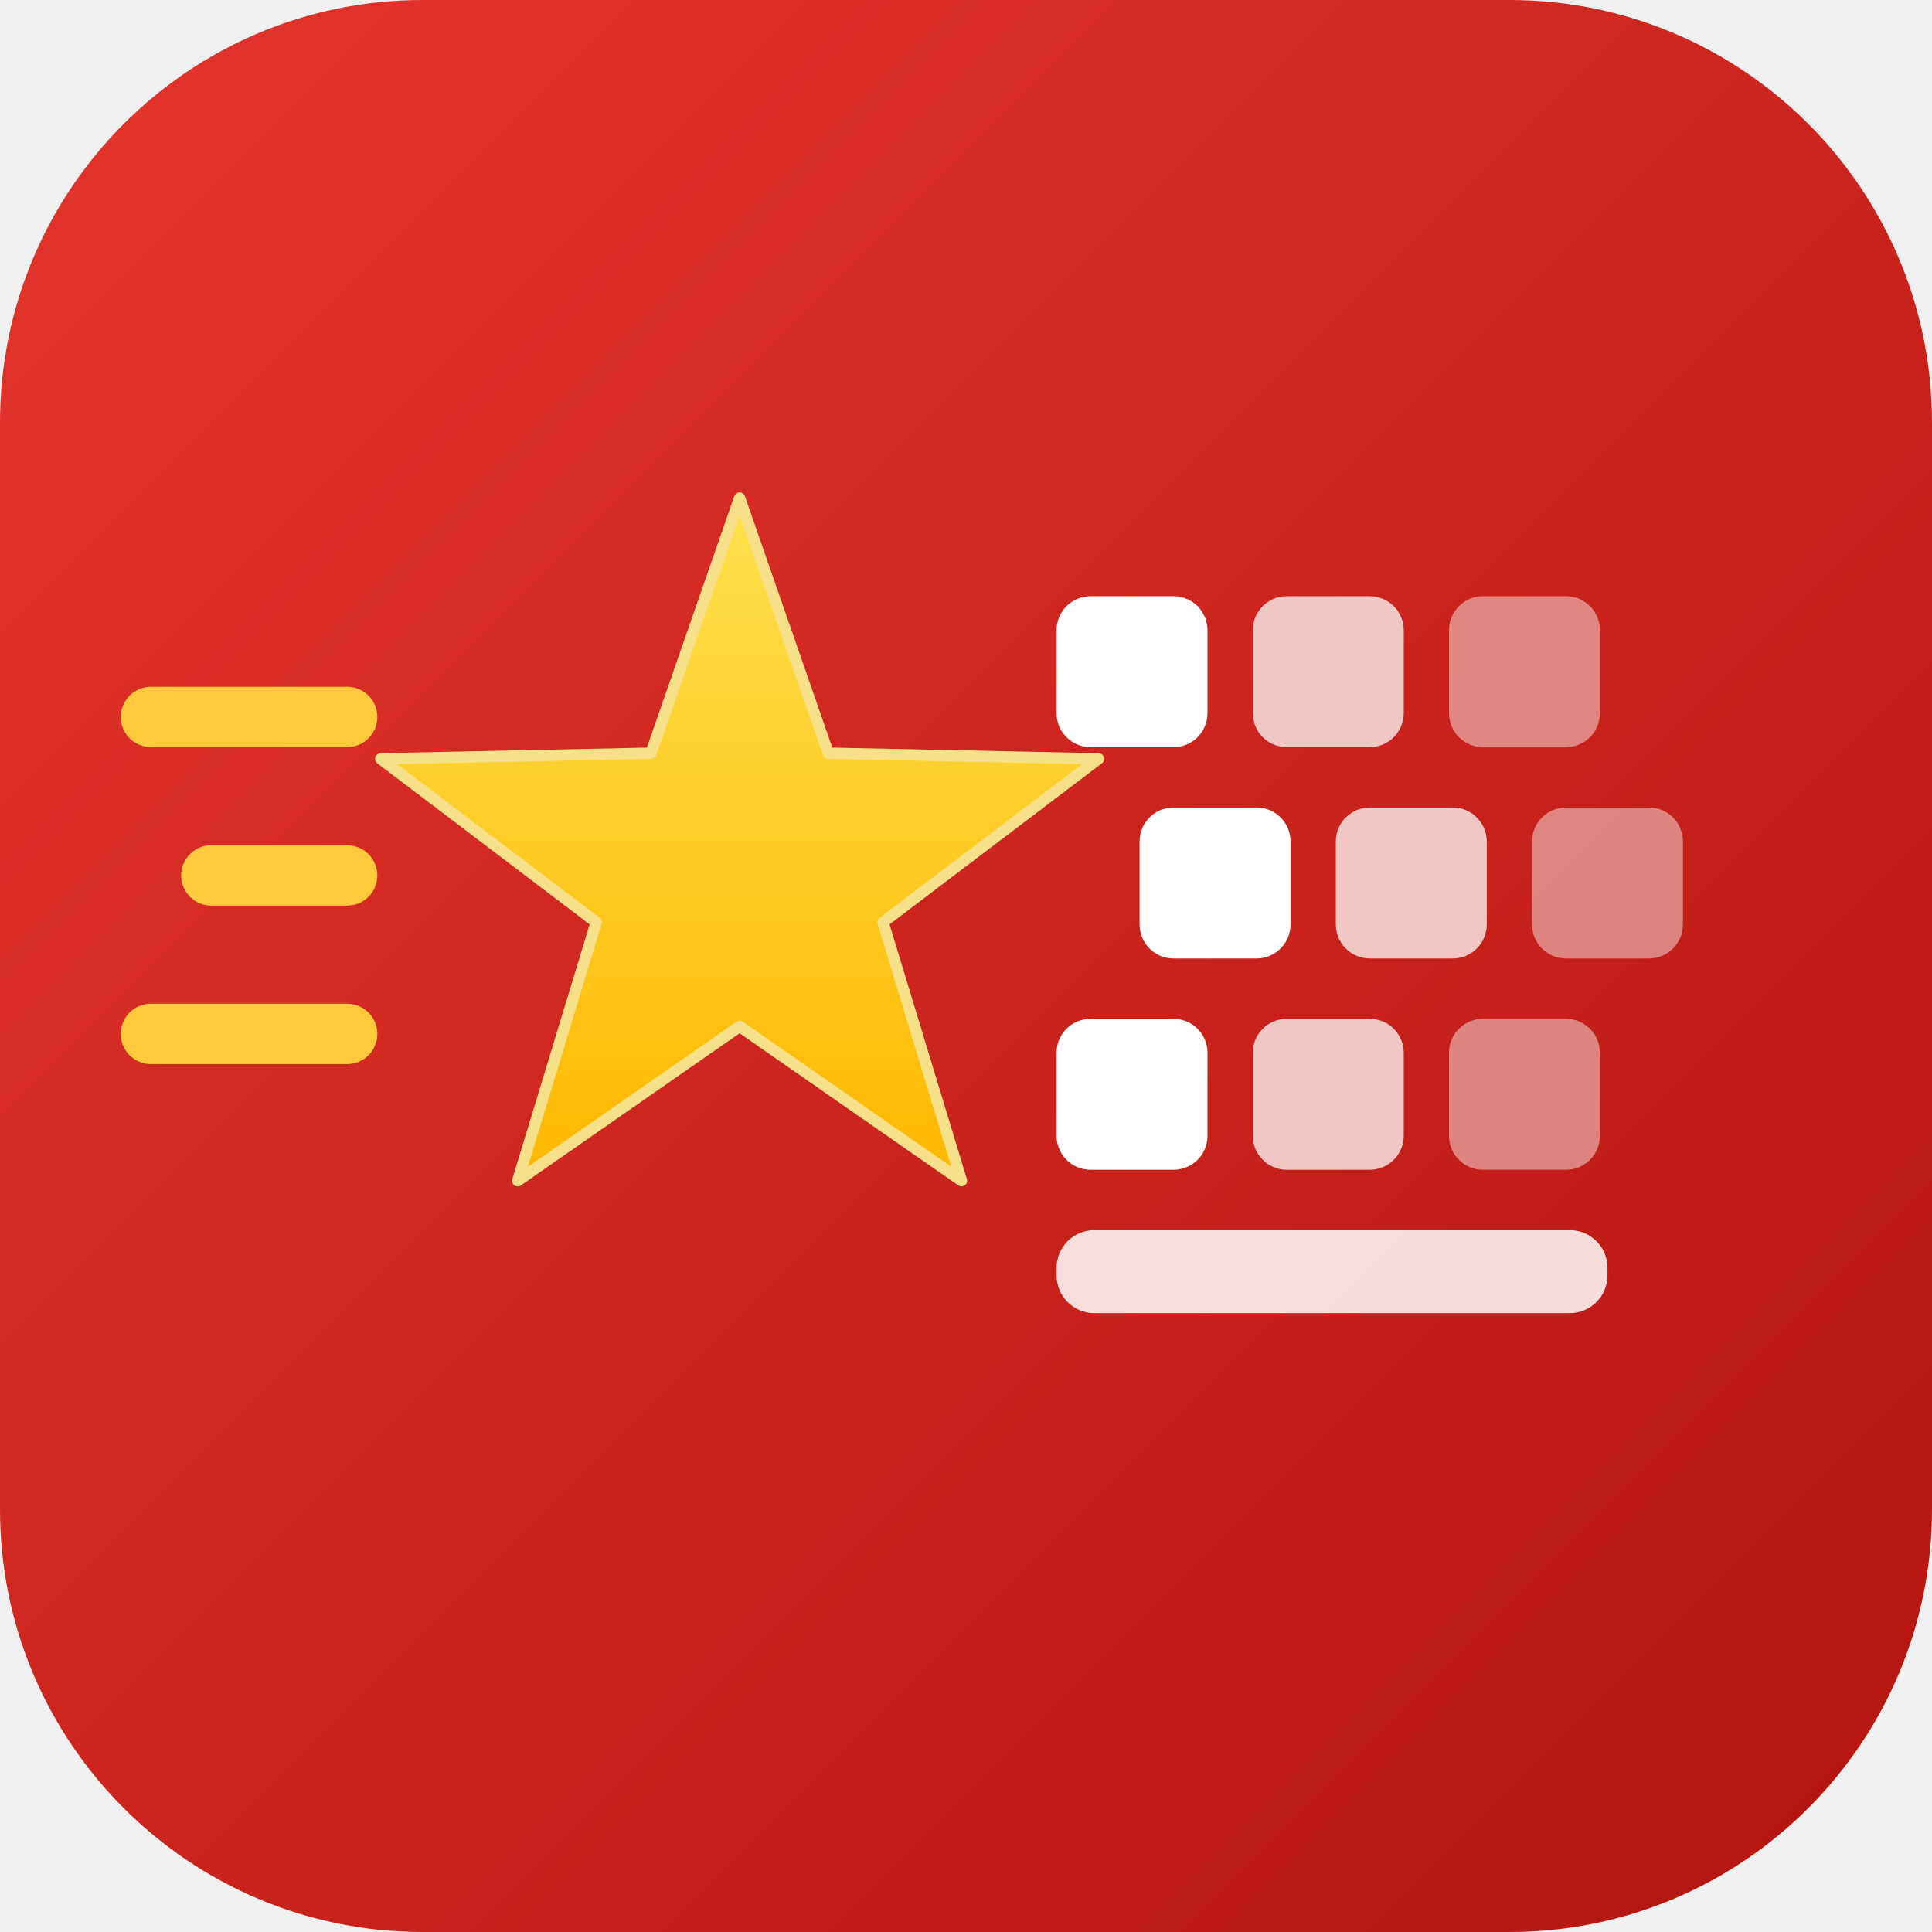
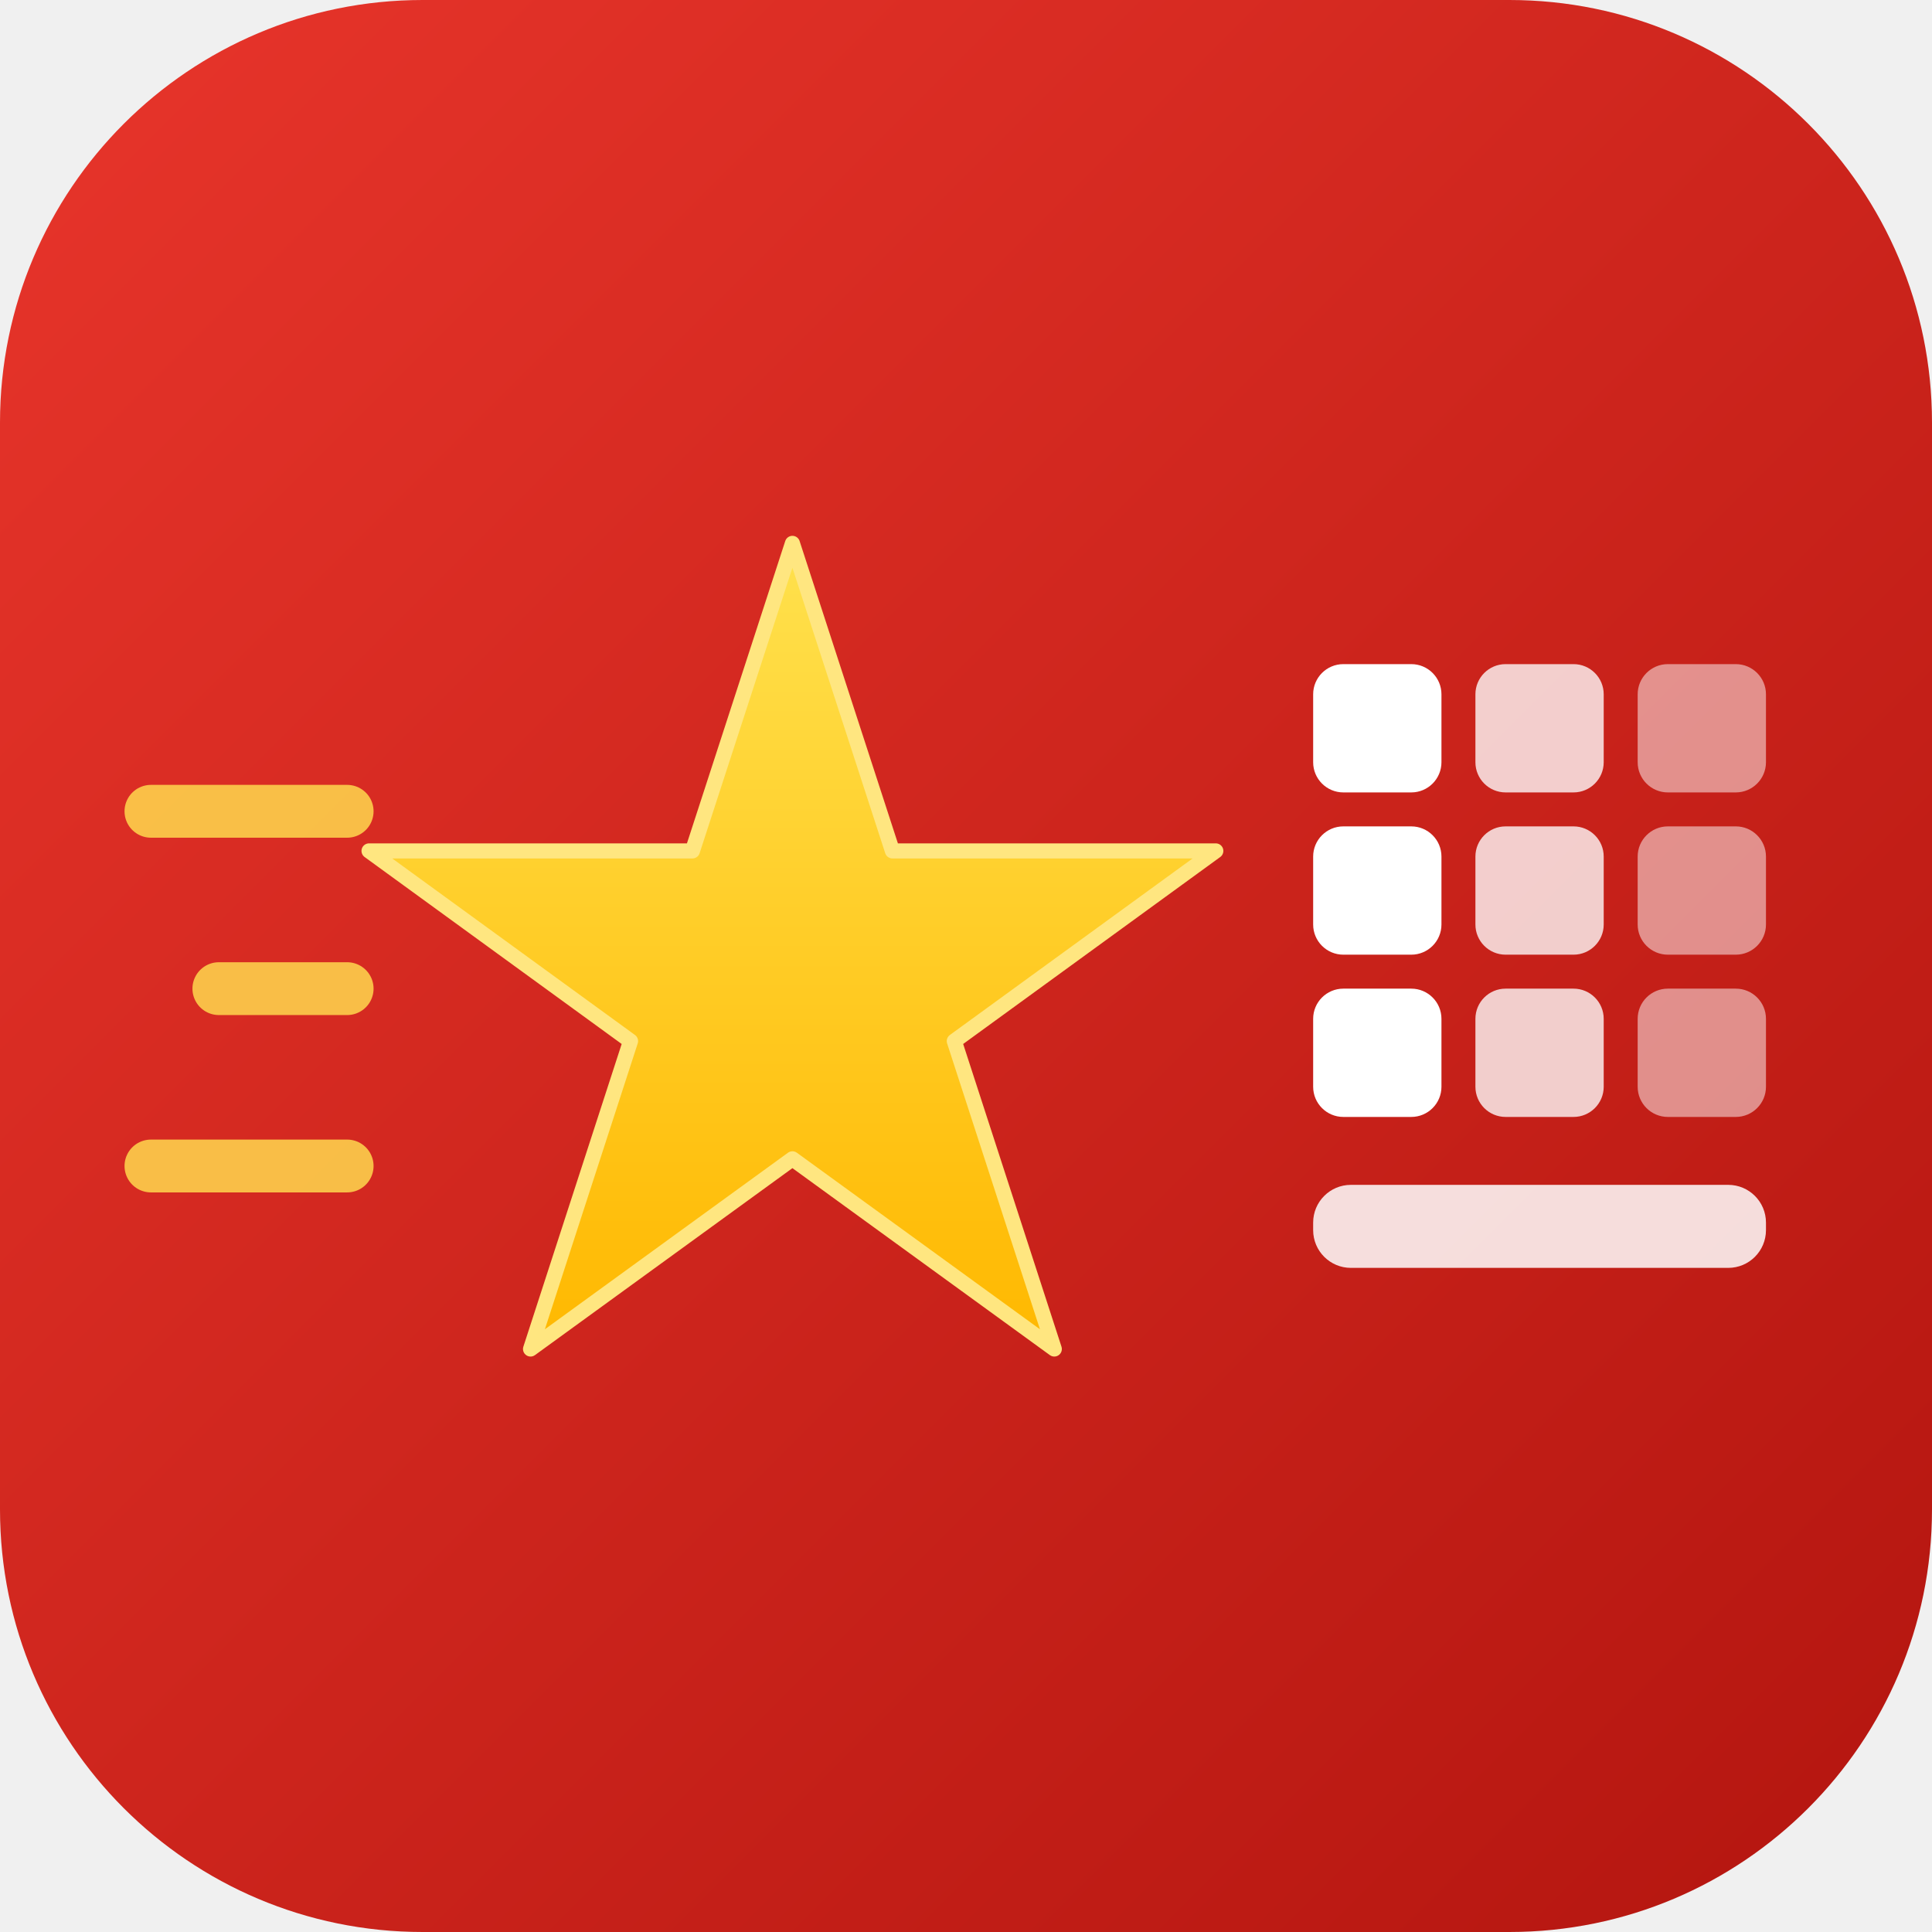
<svg xmlns="http://www.w3.org/2000/svg" viewBox="0 0 512 512" width="512" height="512" role="img" aria-labelledby="vifastkey-icon-title">
  <defs>
    <linearGradient id="bg" x1="0" y1="0" x2="1" y2="1">
-       <stop offset="0" stop-color="#E5352B" />
-       <stop offset="1" stop-color="#B3140F" />
+       <stop offset="0" stop-color="#E8352B" />
+       <stop offset="1" stop-color="#B3150F" />
    </linearGradient>
    <linearGradient id="y" x1="0" y1="0" x2="0" y2="1">
      <stop offset="0" stop-color="#FFE14D" />
      <stop offset="1" stop-color="#FFB800" />
    </linearGradient>
  </defs>
  <rect width="512" height="512" rx="112" fill="url(#bg)" />
-   <g stroke="#FFC93C" stroke-width="16" stroke-linecap="round">
-     <line x1="40" y1="190" x2="92" y2="190" />
-     <line x1="56" y1="232" x2="92" y2="232" />
-     <line x1="40" y1="274" x2="92" y2="274" />
+   <g stroke="#FFD84D" stroke-width="14" stroke-linecap="round" opacity="0.85">
+     <line x1="40" y1="215" x2="92" y2="215" />
+     <line x1="58" y1="262" x2="92" y2="262" />
+     <line x1="40" y1="309" x2="92" y2="309" />
  </g>
-   <polygon points="196.0,132.0 219.5,199.6 291.1,201.1 234.0,244.4 254.8,312.9 196.0,272.0 137.2,312.9 158.0,244.4 100.9,201.1 172.5,199.6" fill="url(#y)" stroke="#F7E08A" stroke-width="3" stroke-linejoin="round" />
-   <rect x="280" y="158" width="40" height="40" rx="9" fill="#fff" />
-   <rect x="332" y="158" width="40" height="40" rx="9" fill="#fff" opacity="0.75" />
-   <rect x="384" y="158" width="40" height="40" rx="9" fill="#fff" opacity="0.45" />
-   <rect x="302" y="214" width="40" height="40" rx="9" fill="#fff" />
-   <rect x="354" y="214" width="40" height="40" rx="9" fill="#fff" opacity="0.75" />
-   <rect x="406" y="214" width="40" height="40" rx="9" fill="#fff" opacity="0.45" />
-   <rect x="280" y="270" width="40" height="40" rx="9" fill="#fff" />
-   <rect x="332" y="270" width="40" height="40" rx="9" fill="#fff" opacity="0.75" />
-   <rect x="384" y="270" width="40" height="40" rx="9" fill="#fff" opacity="0.45" />
-   <rect x="280" y="326" width="146" height="22" rx="10" fill="#fff" opacity="0.85" />
+   <polygon points="210.0,144.0 236.5,225.5 322.2,225.5 252.9,275.9 279.4,357.5 210.0,307.1 140.6,357.5 167.1,275.9 97.8,225.5 183.5,225.5" fill="url(#y)" stroke="#FFE680" stroke-width="4" stroke-linejoin="round" />
+   <g fill="#FFFFFF">
+     <rect x="348" y="176" width="34" height="34" rx="8" />
+     <rect x="391" y="176" width="34" height="34" rx="8" opacity="0.78" />
+     <rect x="434" y="176" width="34" height="34" rx="8" opacity="0.5" />
+     <rect x="348" y="219" width="34" height="34" rx="8" />
+     <rect x="391" y="219" width="34" height="34" rx="8" opacity="0.78" />
+     <rect x="434" y="219" width="34" height="34" rx="8" opacity="0.5" />
+     <rect x="348" y="262" width="34" height="34" rx="8" />
+     <rect x="391" y="262" width="34" height="34" rx="8" opacity="0.78" />
+     <rect x="434" y="262" width="34" height="34" rx="8" opacity="0.5" />
+     <rect x="348" y="314" width="120" height="22" rx="10" opacity="0.85" />
+   </g>
</svg>
